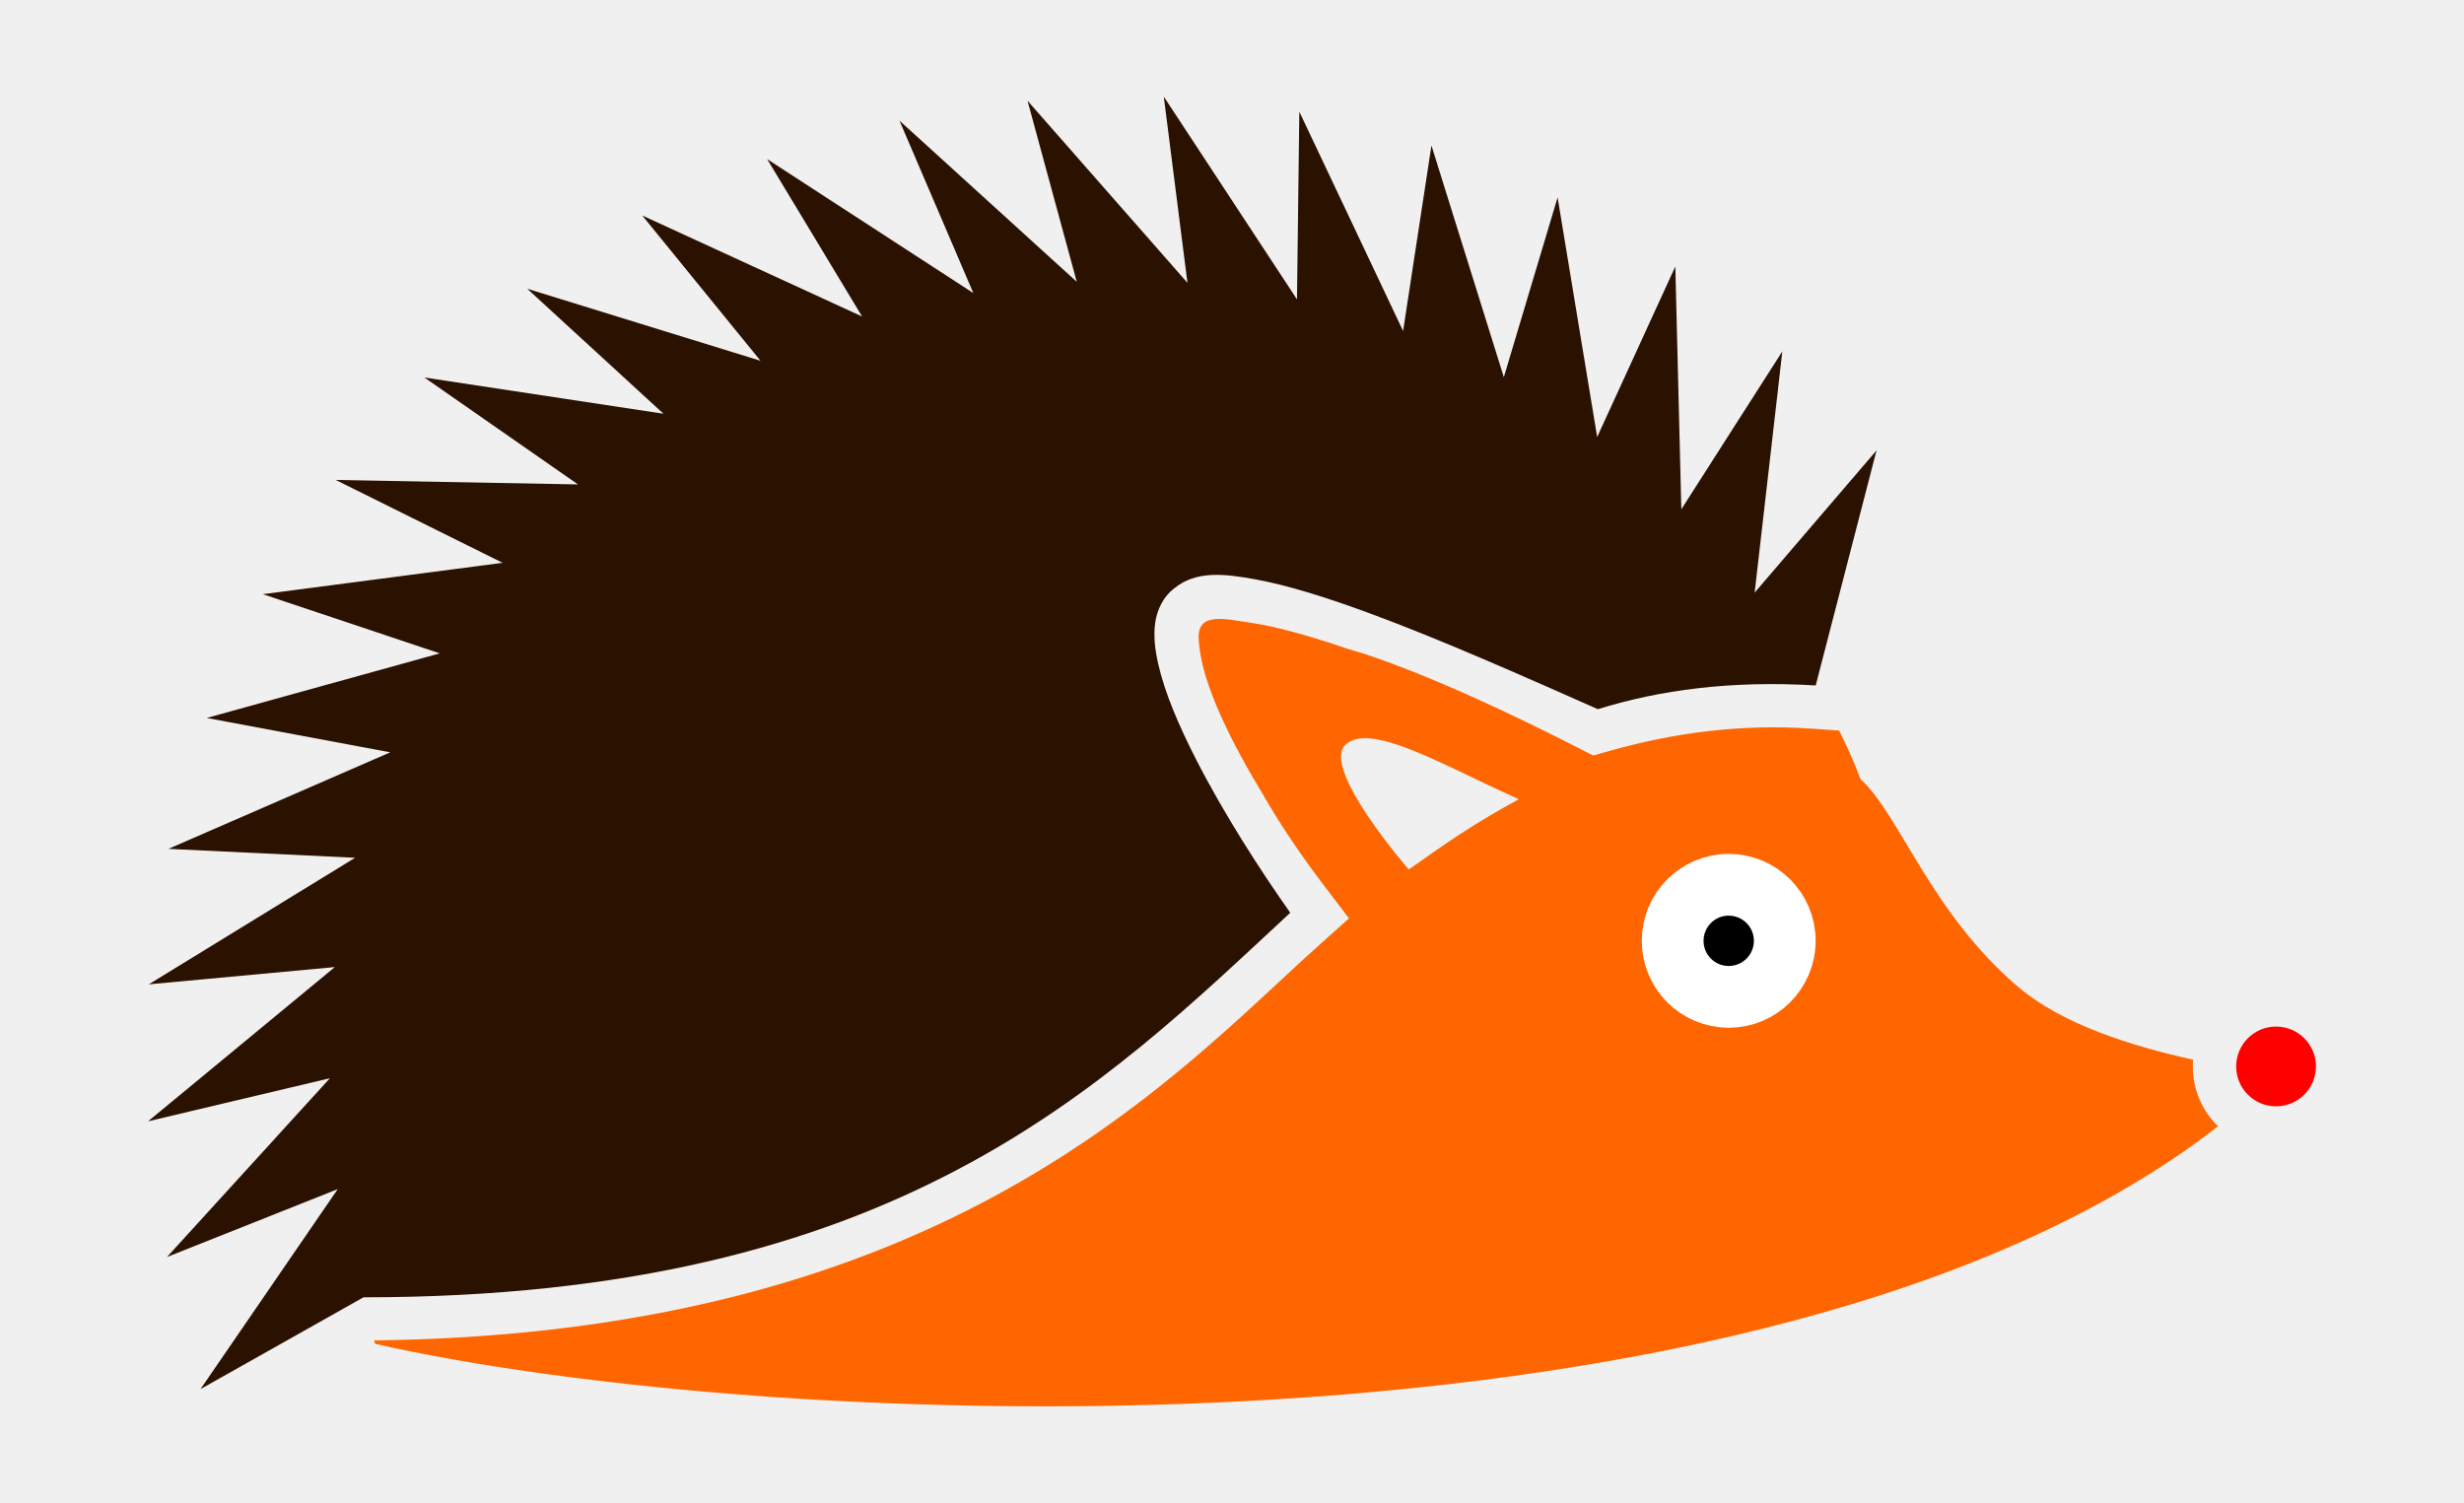
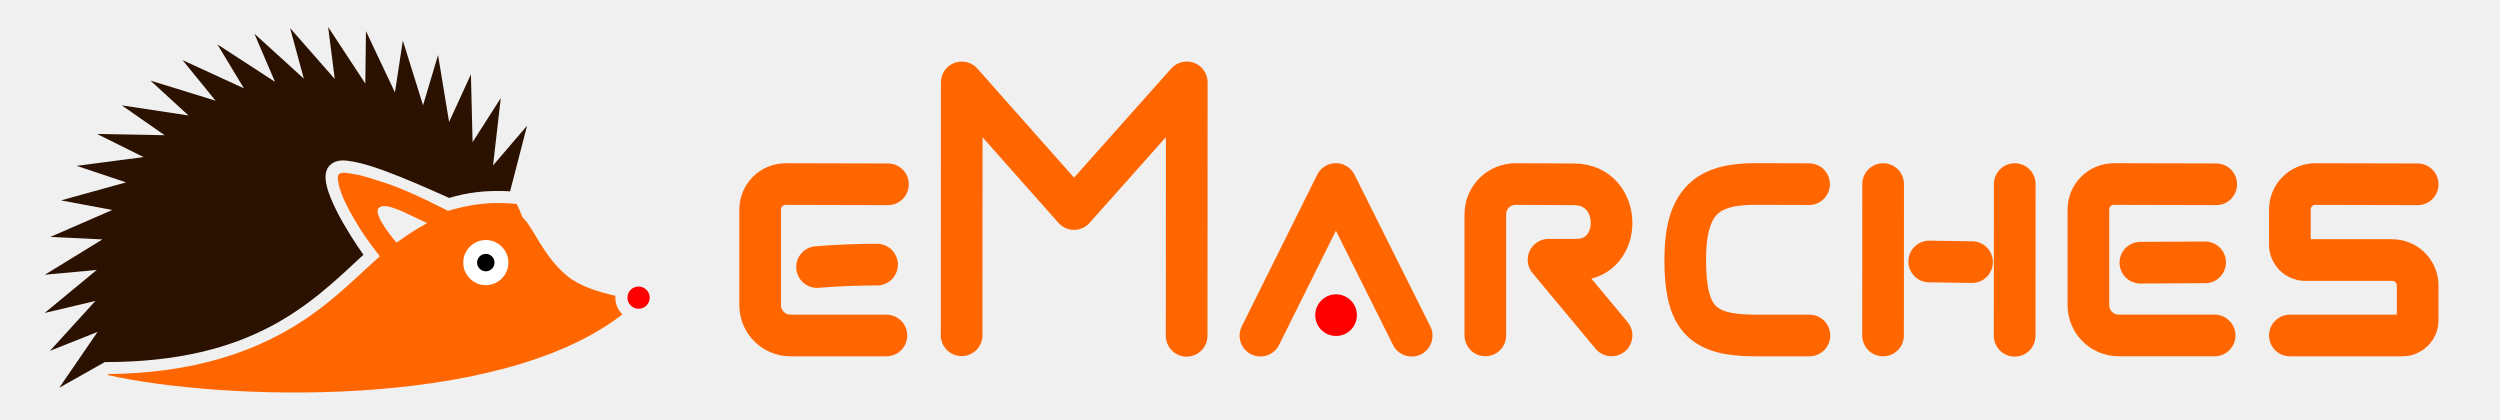
- <svg xmlns="http://www.w3.org/2000/svg" version="1.1" id="svg1" width="399.018" height="243.395" viewBox="0 0 399.018 243.395" xml:space="preserve">
+ <svg xmlns="http://www.w3.org/2000/svg" version="1.1" id="svg1" width="1800.239" height="302.074" viewBox="0 0 1800.239 302.074" xml:space="preserve">
  <defs id="defs1" />
-   <path id="rect2" style="fill:none;fill-rule:evenodd;stroke-width:0.5;stroke-linecap:round;stroke-linejoin:round;stroke-miterlimit:10;stroke-dashoffset:2.6;paint-order:fill markers stroke" d="m 6.547,320.613 c -4.171,0 -7.529,3.358 -7.529,7.529 v 78.16 c 0,4.171 3.358,7.529 7.529,7.529 H 390.506 c 4.171,0 7.529,-3.358 7.529,-7.529 v -78.16 c 0,-4.171 -3.358,-7.529 -7.529,-7.529 z" />
-   <path id="rect1" style="fill:none;fill-rule:evenodd;stroke-width:0.5;stroke-linecap:round;stroke-linejoin:round;stroke-miterlimit:10;stroke-dashoffset:2.6;paint-order:fill markers stroke" d="M 19.659,0 C 8.768,0 0,8.768 0,19.659 V 223.736 c 0,10.891 8.768,19.659 19.659,19.659 H 379.359 c 10.891,0 19.659,-8.768 19.659,-19.659 V 19.659 C 399.018,8.768 390.25,0 379.359,0 Z" />
-   <g id="g45" transform="matrix(0.4388227,0,0,0.4388227,-267.1213,327.5403)" style="stroke:#ff6600;stroke-width:2.279">
-     <path style="fill:none;fill-rule:evenodd;stroke:#ff6600;stroke-width:34.182;stroke-linecap:round;stroke-linejoin:round;stroke-miterlimit:10;stroke-dasharray:none;stroke-dashoffset:2.6;paint-order:fill markers stroke" d="m 743.473,154.321 0.067,-128.058 56.841,64.129 57.107,-64.129 -0.067,128.325" id="path34" />
-     <path style="fill:none;fill-rule:evenodd;stroke:#ff6600;stroke-width:34.182;stroke-linecap:round;stroke-linejoin:round;stroke-miterlimit:10;stroke-dasharray:none;stroke-dashoffset:2.6;paint-order:fill markers stroke" d="m 705.375,154.429 -48.583,1e-5 a 15.342,15.342 45 0 1 -15.342,-15.342 l -8e-5,-48.423 A 12.913,12.913 135.071 0 1 654.395,77.751 l 51.779,0.128" id="path35" />
-     <path style="fill:none;fill-rule:evenodd;stroke:#ff6600;stroke-width:34.182;stroke-linecap:round;stroke-linejoin:round;stroke-miterlimit:10;stroke-dasharray:none;stroke-dashoffset:2.6;paint-order:fill markers stroke" d="m 1072.599,154.389 -31.923,-38.315 h 14 c 24.329,0 23.836,-38.195 -1.135,-38.195 l -29.525,-0.131 a 15.274,15.274 135.127 0 0 -15.342,15.274 l 2e-4,61.368" id="path36" />
-     <path style="fill:none;fill-rule:evenodd;stroke:#ff6600;stroke-width:34.182;stroke-linecap:round;stroke-linejoin:round;stroke-miterlimit:10;stroke-dasharray:none;stroke-dashoffset:2.6;paint-order:fill markers stroke" d="m 1172.615,77.799 -27.41,-0.08 c -23.884,0 -35.302,8.467 -35.304,38.355 0,29.888 8.576,38.355 35.304,38.355 h 27.57" id="path37" />
-     <path style="fill:none;fill-rule:evenodd;stroke:#ff6600;stroke-width:34.182;stroke-linecap:round;stroke-linejoin:round;stroke-miterlimit:10;stroke-dasharray:none;stroke-dashoffset:2.6;paint-order:fill markers stroke" d="m 1276.763,77.759 -0.04,76.83" id="path52" />
-     <path style="fill:none;fill-rule:evenodd;stroke:#ff6600;stroke-width:34.182;stroke-linecap:round;stroke-linejoin:round;stroke-miterlimit:10;stroke-dasharray:none;stroke-dashoffset:2.6;paint-order:fill markers stroke" d="m 1210.073,154.429 0.04,-76.67" id="path51" />
-     <path style="fill:none;fill-rule:evenodd;stroke:#ff6600;stroke-width:34.182;stroke-linecap:round;stroke-linejoin:round;stroke-miterlimit:10;stroke-dasharray:none;stroke-dashoffset:2.6;paint-order:fill markers stroke" d="m 971.375,154.549 -38.394,-76.829 -38.195,76.789" id="path46" />
-     <path style="fill:none;fill-rule:evenodd;stroke:#ff0000;stroke-width:34.182;stroke-linecap:round;stroke-linejoin:round;stroke-miterlimit:10;stroke-dasharray:none;stroke-dashoffset:2.6;paint-order:fill markers stroke" d="m 933.081,144.135 v 0" id="path44" />
-     <path id="path45" style="fill:none;fill-rule:evenodd;stroke:#ff6600;stroke-width:34.182;stroke-linecap:round;stroke-linejoin:round;stroke-miterlimit:10;stroke-dasharray:none;stroke-dashoffset:2.6;paint-order:fill markers stroke" d="m 1416.085,154.429 57.084,-1e-5 a 7.639,7.639 135 0 0 7.639,-7.639 v -17.611 a 12.945,12.945 45 0 0 -12.945,-12.945 h -44.076 a 7.703,7.703 45 0 1 -7.703,-7.703 V 90.664 a 12.913,12.913 135.071 0 1 12.945,-12.913 l 51.779,0.128" />
-     <path style="fill:none;fill-rule:evenodd;stroke:#ff6600;stroke-width:34.182;stroke-linecap:round;stroke-linejoin:round;stroke-miterlimit:10;stroke-dasharray:none;stroke-dashoffset:2.6;paint-order:fill markers stroke" d="m 1377.987,154.413 -48.583,1e-5 a 15.342,15.342 0 0 1 -15.342,-15.342 l -10e-5,-48.423 a 12.913,12.913 0 0 1 12.945,-12.913 l 51.779,0.128" id="path49" />
-     <path style="fill:none;fill-rule:evenodd;stroke:#ff6600;stroke-width:34.182;stroke-linecap:round;stroke-linejoin:round;stroke-miterlimit:10;stroke-dasharray:none;stroke-dashoffset:2.6;paint-order:fill markers stroke" d="m 1373.172,117.398 c -10.505,0.075 -21.505,0.135 -32.795,0.171 m -85.232,-0.293 c -7.336,-0.085 -14.584,-0.189 -21.689,-0.314 M 700.642,118.542 c -10.583,0.006 -20.708,0.451 -30.374,1.231" id="path55" />
+   <path id="rect2" style="fill:none;fill-rule:evenodd;stroke-width:0.5;stroke-linecap:round;stroke-linejoin:round;stroke-miterlimit:10;stroke-dashoffset:2.6;paint-order:fill markers stroke" d="m 467.214,0 h 1308.626 c 13.517,0 24.398,10.882 24.398,24.398 V 277.676 c 0,13.517 -10.882,24.398 -24.398,24.398 H 467.214 Z" />
+   <path id="rect1" style="fill:none;fill-rule:evenodd;stroke-width:0.5;stroke-linecap:round;stroke-linejoin:round;stroke-miterlimit:10;stroke-dashoffset:2.6;paint-order:fill markers stroke" d="M 24.398,0 H 535.214 V 302.074 H 24.398 C 10.882,302.074 0,291.192 0,277.676 V 24.398 C 0,10.882 10.882,0 24.398,0 Z" />
+   <g id="g45" transform="matrix(1.422012,0,0,1.422012,-364.7643,21.9779)" style="stroke:#ff6600;stroke-width:0.703">
+     <path style="fill:none;fill-rule:evenodd;stroke:#ff6600;stroke-width:21.097;stroke-linecap:round;stroke-linejoin:round;stroke-miterlimit:10;stroke-dasharray:none;stroke-dashoffset:2.6;paint-order:fill markers stroke" d="m 743.473,154.321 0.067,-128.058 56.841,64.129 57.107,-64.129 -0.067,128.325" id="path34" />
+     <path style="fill:none;fill-rule:evenodd;stroke:#ff6600;stroke-width:21.097;stroke-linecap:round;stroke-linejoin:round;stroke-miterlimit:10;stroke-dasharray:none;stroke-dashoffset:2.6;paint-order:fill markers stroke" d="m 705.375,154.429 -48.583,1e-5 a 15.342,15.342 45 0 1 -15.342,-15.342 l -8e-5,-48.423 A 12.913,12.913 135.071 0 1 654.395,77.751 l 51.779,0.128" id="path35" />
+     <path style="fill:none;fill-rule:evenodd;stroke:#ff6600;stroke-width:21.097;stroke-linecap:round;stroke-linejoin:round;stroke-miterlimit:10;stroke-dasharray:none;stroke-dashoffset:2.6;paint-order:fill markers stroke" d="m 1072.599,154.389 -31.923,-38.315 h 14 c 24.329,0 23.836,-38.195 -1.135,-38.195 l -29.525,-0.131 a 15.274,15.274 135.127 0 0 -15.342,15.274 l 2e-4,61.368" id="path36" />
+     <path style="fill:none;fill-rule:evenodd;stroke:#ff6600;stroke-width:21.097;stroke-linecap:round;stroke-linejoin:round;stroke-miterlimit:10;stroke-dasharray:none;stroke-dashoffset:2.6;paint-order:fill markers stroke" d="m 1172.615,77.799 -27.41,-0.08 c -23.884,0 -35.302,8.467 -35.304,38.355 0,29.888 8.576,38.355 35.304,38.355 h 27.57" id="path37" />
+     <path style="fill:none;fill-rule:evenodd;stroke:#ff6600;stroke-width:21.097;stroke-linecap:round;stroke-linejoin:round;stroke-miterlimit:10;stroke-dasharray:none;stroke-dashoffset:2.6;paint-order:fill markers stroke" d="m 1276.763,77.759 -0.04,76.83" id="path52" />
+     <path style="fill:none;fill-rule:evenodd;stroke:#ff6600;stroke-width:21.097;stroke-linecap:round;stroke-linejoin:round;stroke-miterlimit:10;stroke-dasharray:none;stroke-dashoffset:2.6;paint-order:fill markers stroke" d="m 1210.073,154.429 0.04,-76.67" id="path51" />
+     <path style="fill:none;fill-rule:evenodd;stroke:#ff6600;stroke-width:21.097;stroke-linecap:round;stroke-linejoin:round;stroke-miterlimit:10;stroke-dasharray:none;stroke-dashoffset:2.6;paint-order:fill markers stroke" d="m 971.375,154.549 -38.394,-76.829 -38.195,76.789" id="path46" />
+     <path style="fill:none;fill-rule:evenodd;stroke:#ff0000;stroke-width:21.097;stroke-linecap:round;stroke-linejoin:round;stroke-miterlimit:10;stroke-dasharray:none;stroke-dashoffset:2.6;paint-order:fill markers stroke" d="m 933.081,144.135 v 0" id="path44" />
+     <path id="path45" style="fill:none;fill-rule:evenodd;stroke:#ff6600;stroke-width:21.097;stroke-linecap:round;stroke-linejoin:round;stroke-miterlimit:10;stroke-dasharray:none;stroke-dashoffset:2.6;paint-order:fill markers stroke" d="m 1416.085,154.429 57.084,-1e-5 a 7.639,7.639 135 0 0 7.639,-7.639 v -17.611 a 12.945,12.945 45 0 0 -12.945,-12.945 h -44.076 a 7.703,7.703 45 0 1 -7.703,-7.703 V 90.664 a 12.913,12.913 135.071 0 1 12.945,-12.913 l 51.779,0.128" />
+     <path style="fill:none;fill-rule:evenodd;stroke:#ff6600;stroke-width:21.097;stroke-linecap:round;stroke-linejoin:round;stroke-miterlimit:10;stroke-dasharray:none;stroke-dashoffset:2.6;paint-order:fill markers stroke" d="m 1377.987,154.413 -48.583,1e-5 a 15.342,15.342 0 0 1 -15.342,-15.342 l -10e-5,-48.423 a 12.913,12.913 0 0 1 12.945,-12.913 l 51.779,0.128" id="path49" />
+     <path style="fill:none;fill-rule:evenodd;stroke:#ff6600;stroke-width:21.097;stroke-linecap:round;stroke-linejoin:round;stroke-miterlimit:10;stroke-dasharray:none;stroke-dashoffset:2.6;paint-order:fill markers stroke" d="m 1373.172,117.398 c -10.505,0.075 -21.505,0.135 -32.795,0.171 m -85.232,-0.293 c -7.336,-0.085 -14.584,-0.189 -21.689,-0.314 M 700.642,118.542 c -10.583,0.006 -20.708,0.451 -30.374,1.231" id="path55" />
  </g>
-   <path style="fill:#008080;fill-opacity:1;fill-rule:evenodd;stroke:none;stroke-width:1;stroke-linecap:round;stroke-linejoin:round;stroke-miterlimit:10;stroke-dasharray:none" d="m 183.298,102.949 c -0.005,-0.049 -0.019,-0.102 -0.024,-0.151 l 0.028,0.286 c -0.005,-0.044 6e-5,-0.091 -0.005,-0.135 z" id="path13" />
-   <g id="g17" transform="matrix(0.6160934,0,0,0.6160934,-420.2612,408.6418)" style="stroke-width:1.623">
-     <path style="fill:#2b1100;fill-rule:evenodd;stroke:none;stroke-width:16.231;stroke-linecap:round;stroke-linejoin:round;stroke-miterlimit:10;stroke-dasharray:none" d="m 988.041,-637.877 6.222,48.945 -42.042,-47.871 12.941,47.599 -46.589,-42.356 19.41,45.325 -54.206,-35.228 24.961,41.377 -57.791,-26.553 31.096,38.195 -61.318,-18.933 35.806,32.849 -62.836,-9.523 40.369,28.106 -63.678,-1.171 43.861,21.775 -63.015,8.247 46.498,15.557 -61.26,16.978 48.247,9.032 -58.309,25.376 49.061,2.344 -54.229,33.27 48.908,-4.539 -49.09,40.541 47.801,-11.332 -42.825,47 44.877,-17.845 -36.066,52.565 42.845,-24.131 c 139.956,0 194.169,-55.256 243.583,-101.074 -7.872,-11.193 -17.322,-25.784 -24.703,-40.225 -4.597,-8.994 -8.293,-17.634 -10.013,-25.242 -0.86,-3.804 -1.261,-7.371 -0.766,-10.822 0.485,-3.38 2.11,-6.839 5.076,-9.051 2.795,-2.256 5.993,-3.239 9.559,-3.438 3.613,-0.202 7.595,0.376 11.888,1.171 8.586,1.59 18.783,4.813 29.875,8.906 19.193,7.082 40.774,16.701 59.932,25.186 16.399,-5.076 35.003,-7.563 57.271,-6.238 l 15.995,-61.789 -32.044,37.396 7.279,-63.42 -26.549,41.511 -1.578,-63.821 -20.542,44.821 -10.403,-62.98 -14.132,47.256 -19.026,-60.913 -7.448,48.774 -27.28,-57.659 -0.62,49.337 z" id="path23-8" />
-     <path style="fill:#ff0000;fill-rule:evenodd;stroke:none;stroke-width:16.232;stroke-linecap:round;stroke-linejoin:round;stroke-miterlimit:10" d="m 1290.879,-382.957 c 0,5.79 -4.693,10.483 -10.483,10.483 -5.79,1e-5 -10.483,-4.693 -10.483,-10.483 0,-5.79 4.693,-10.483 10.483,-10.483 5.79,-1e-5 10.483,4.693 10.483,10.483 z" id="path11" />
-     <path id="path7" style="fill:#ff6600;fill-opacity:1;fill-rule:evenodd;stroke:none;stroke-width:1.623;stroke-linecap:round;stroke-linejoin:round;stroke-miterlimit:10;stroke-dasharray:none" d="m 997.302,-494.026 c 1.012,11.137 8.606,26.031 16.963,39.856 1.27,2.102 5.873,10.513 16.075,23.915 l 6.375,8.374 -7.84,7.02 c -37.87,33.912 -96.915,101.707 -246.92,103.895 l -1.502,-0.016 c 0.103,0.316 0.207,0.631 0.312,0.946 104.191,23.556 366.871,34.323 484.385,-57.194 -4.095,-3.969 -6.635,-9.533 -6.635,-15.728 0,-0.598 0.032,-1.188 0.078,-1.774 -16.246,-3.596 -34.366,-9.27 -45.984,-19.136 -22.919,-19.462 -31.16,-45.305 -41.441,-54.625 -1.924,-5.089 -3.776,-9.09 -5.616,-12.761 l -7.23,-0.496 c -18.723,-1.286 -36.287,1.098 -53.103,5.847 l -4.3,1.215 -3.98,-2.032 c -41.657,-21.269 -60.081,-25.847 -60.081,-25.847 -7.249,-2.503 -14.183,-4.582 -20.445,-5.99 -3.458,-0.778 -6.596,-1.175 -9.349,-1.618 -8.486,-1.365 -10.392,0.676 -9.763,6.148 z m 43.491,24.794 c 8.895,-0.128 24.625,8.933 40.578,16.037 -11.647,6.295 -18.669,11.221 -28.936,18.457 0,0 -23.261,-26.691 -16.627,-32.8 1.244,-1.145 2.933,-1.664 4.986,-1.694 z" />
-     <path id="path9" style="fill:#000000;fill-rule:evenodd;stroke:#ffffff;stroke-width:16.231;stroke-linecap:round;stroke-linejoin:round;stroke-miterlimit:10" d="m 1151.26,-415.98 a 14.731,14.731 0 0 1 -14.731,14.731 14.731,14.731 0 0 1 -14.732,-14.731 14.731,14.731 0 0 1 14.732,-14.731 14.731,14.731 0 0 1 14.731,14.731 z" />
+   <path style="fill:#008080;fill-opacity:1;fill-rule:evenodd;stroke:none;stroke-width:1;stroke-linecap:round;stroke-linejoin:round;stroke-miterlimit:10;stroke-dasharray:none" d="m 227.488,127.768 c -0.006,-0.061 -0.024,-0.127 -0.029,-0.188 l 0.035,0.355 c -0.006,-0.055 8e-5,-0.113 -0.006,-0.168 z" id="path13" />
+   <g id="g17" transform="matrix(0.7646245,0,0,0.7646245,-519.1874,507.1594)" style="stroke-width:1.308">
+     <path style="fill:#2b1100;fill-rule:evenodd;stroke:none;stroke-width:13.078;stroke-linecap:round;stroke-linejoin:round;stroke-miterlimit:10;stroke-dasharray:none" d="m 988.041,-637.877 6.222,48.945 -42.042,-47.871 12.941,47.599 -46.589,-42.356 19.41,45.325 -54.206,-35.228 24.961,41.377 -57.791,-26.553 31.096,38.195 -61.318,-18.933 35.806,32.849 -62.836,-9.523 40.369,28.106 -63.678,-1.171 43.861,21.775 -63.015,8.247 46.498,15.557 -61.26,16.978 48.247,9.032 -58.309,25.376 49.061,2.344 -54.229,33.27 48.908,-4.539 -49.09,40.541 47.801,-11.332 -42.825,47 44.877,-17.845 -36.066,52.565 42.845,-24.131 c 139.956,0 194.169,-55.256 243.583,-101.074 -7.872,-11.193 -17.322,-25.784 -24.703,-40.225 -4.597,-8.994 -8.293,-17.634 -10.013,-25.242 -0.86,-3.804 -1.261,-7.371 -0.766,-10.822 0.485,-3.38 2.11,-6.839 5.076,-9.051 2.795,-2.256 5.993,-3.239 9.559,-3.438 3.613,-0.202 7.595,0.376 11.888,1.171 8.586,1.59 18.783,4.813 29.875,8.906 19.193,7.082 40.774,16.701 59.932,25.186 16.399,-5.076 35.003,-7.563 57.271,-6.238 l 15.995,-61.789 -32.044,37.396 7.279,-63.42 -26.549,41.511 -1.578,-63.821 -20.542,44.821 -10.403,-62.98 -14.132,47.256 -19.026,-60.913 -7.448,48.774 -27.28,-57.659 -0.62,49.337 z" id="path23-8" />
+     <path style="fill:#ff0000;fill-rule:evenodd;stroke:none;stroke-width:13.079;stroke-linecap:round;stroke-linejoin:round;stroke-miterlimit:10" d="m 1290.879,-382.957 c 0,5.79 -4.693,10.483 -10.483,10.483 -5.79,1e-5 -10.483,-4.693 -10.483,-10.483 0,-5.79 4.693,-10.483 10.483,-10.483 5.79,-1e-5 10.483,4.693 10.483,10.483 z" id="path11" />
+     <path id="path7" style="fill:#ff6600;fill-opacity:1;fill-rule:evenodd;stroke:none;stroke-width:1.308;stroke-linecap:round;stroke-linejoin:round;stroke-miterlimit:10;stroke-dasharray:none" d="m 997.302,-494.026 c 1.012,11.137 8.606,26.031 16.963,39.856 1.27,2.102 5.873,10.513 16.075,23.915 l 6.375,8.374 -7.84,7.02 c -37.87,33.912 -96.915,101.707 -246.92,103.895 l -1.502,-0.016 c 0.103,0.316 0.207,0.631 0.312,0.946 104.191,23.556 366.871,34.323 484.385,-57.194 -4.095,-3.969 -6.635,-9.533 -6.635,-15.728 0,-0.598 0.032,-1.188 0.078,-1.774 -16.246,-3.596 -34.366,-9.27 -45.984,-19.136 -22.919,-19.462 -31.16,-45.305 -41.441,-54.625 -1.924,-5.089 -3.776,-9.09 -5.616,-12.761 l -7.23,-0.496 c -18.723,-1.286 -36.287,1.098 -53.103,5.847 l -4.3,1.215 -3.98,-2.032 c -41.657,-21.269 -60.081,-25.847 -60.081,-25.847 -7.249,-2.503 -14.183,-4.582 -20.445,-5.99 -3.458,-0.778 -6.596,-1.175 -9.349,-1.618 -8.486,-1.365 -10.392,0.676 -9.763,6.148 z m 43.491,24.794 c 8.895,-0.128 24.625,8.933 40.578,16.037 -11.647,6.295 -18.669,11.221 -28.936,18.457 0,0 -23.261,-26.691 -16.627,-32.8 1.244,-1.145 2.933,-1.664 4.986,-1.694 z" />
+     <path id="path9" style="fill:#000000;fill-rule:evenodd;stroke:#ffffff;stroke-width:13.078;stroke-linecap:round;stroke-linejoin:round;stroke-miterlimit:10" d="m 1151.26,-415.98 a 14.731,14.731 0 0 1 -14.731,14.731 14.731,14.731 0 0 1 -14.732,-14.731 14.731,14.731 0 0 1 14.732,-14.731 14.731,14.731 0 0 1 14.731,14.731 z" />
  </g>
</svg>
